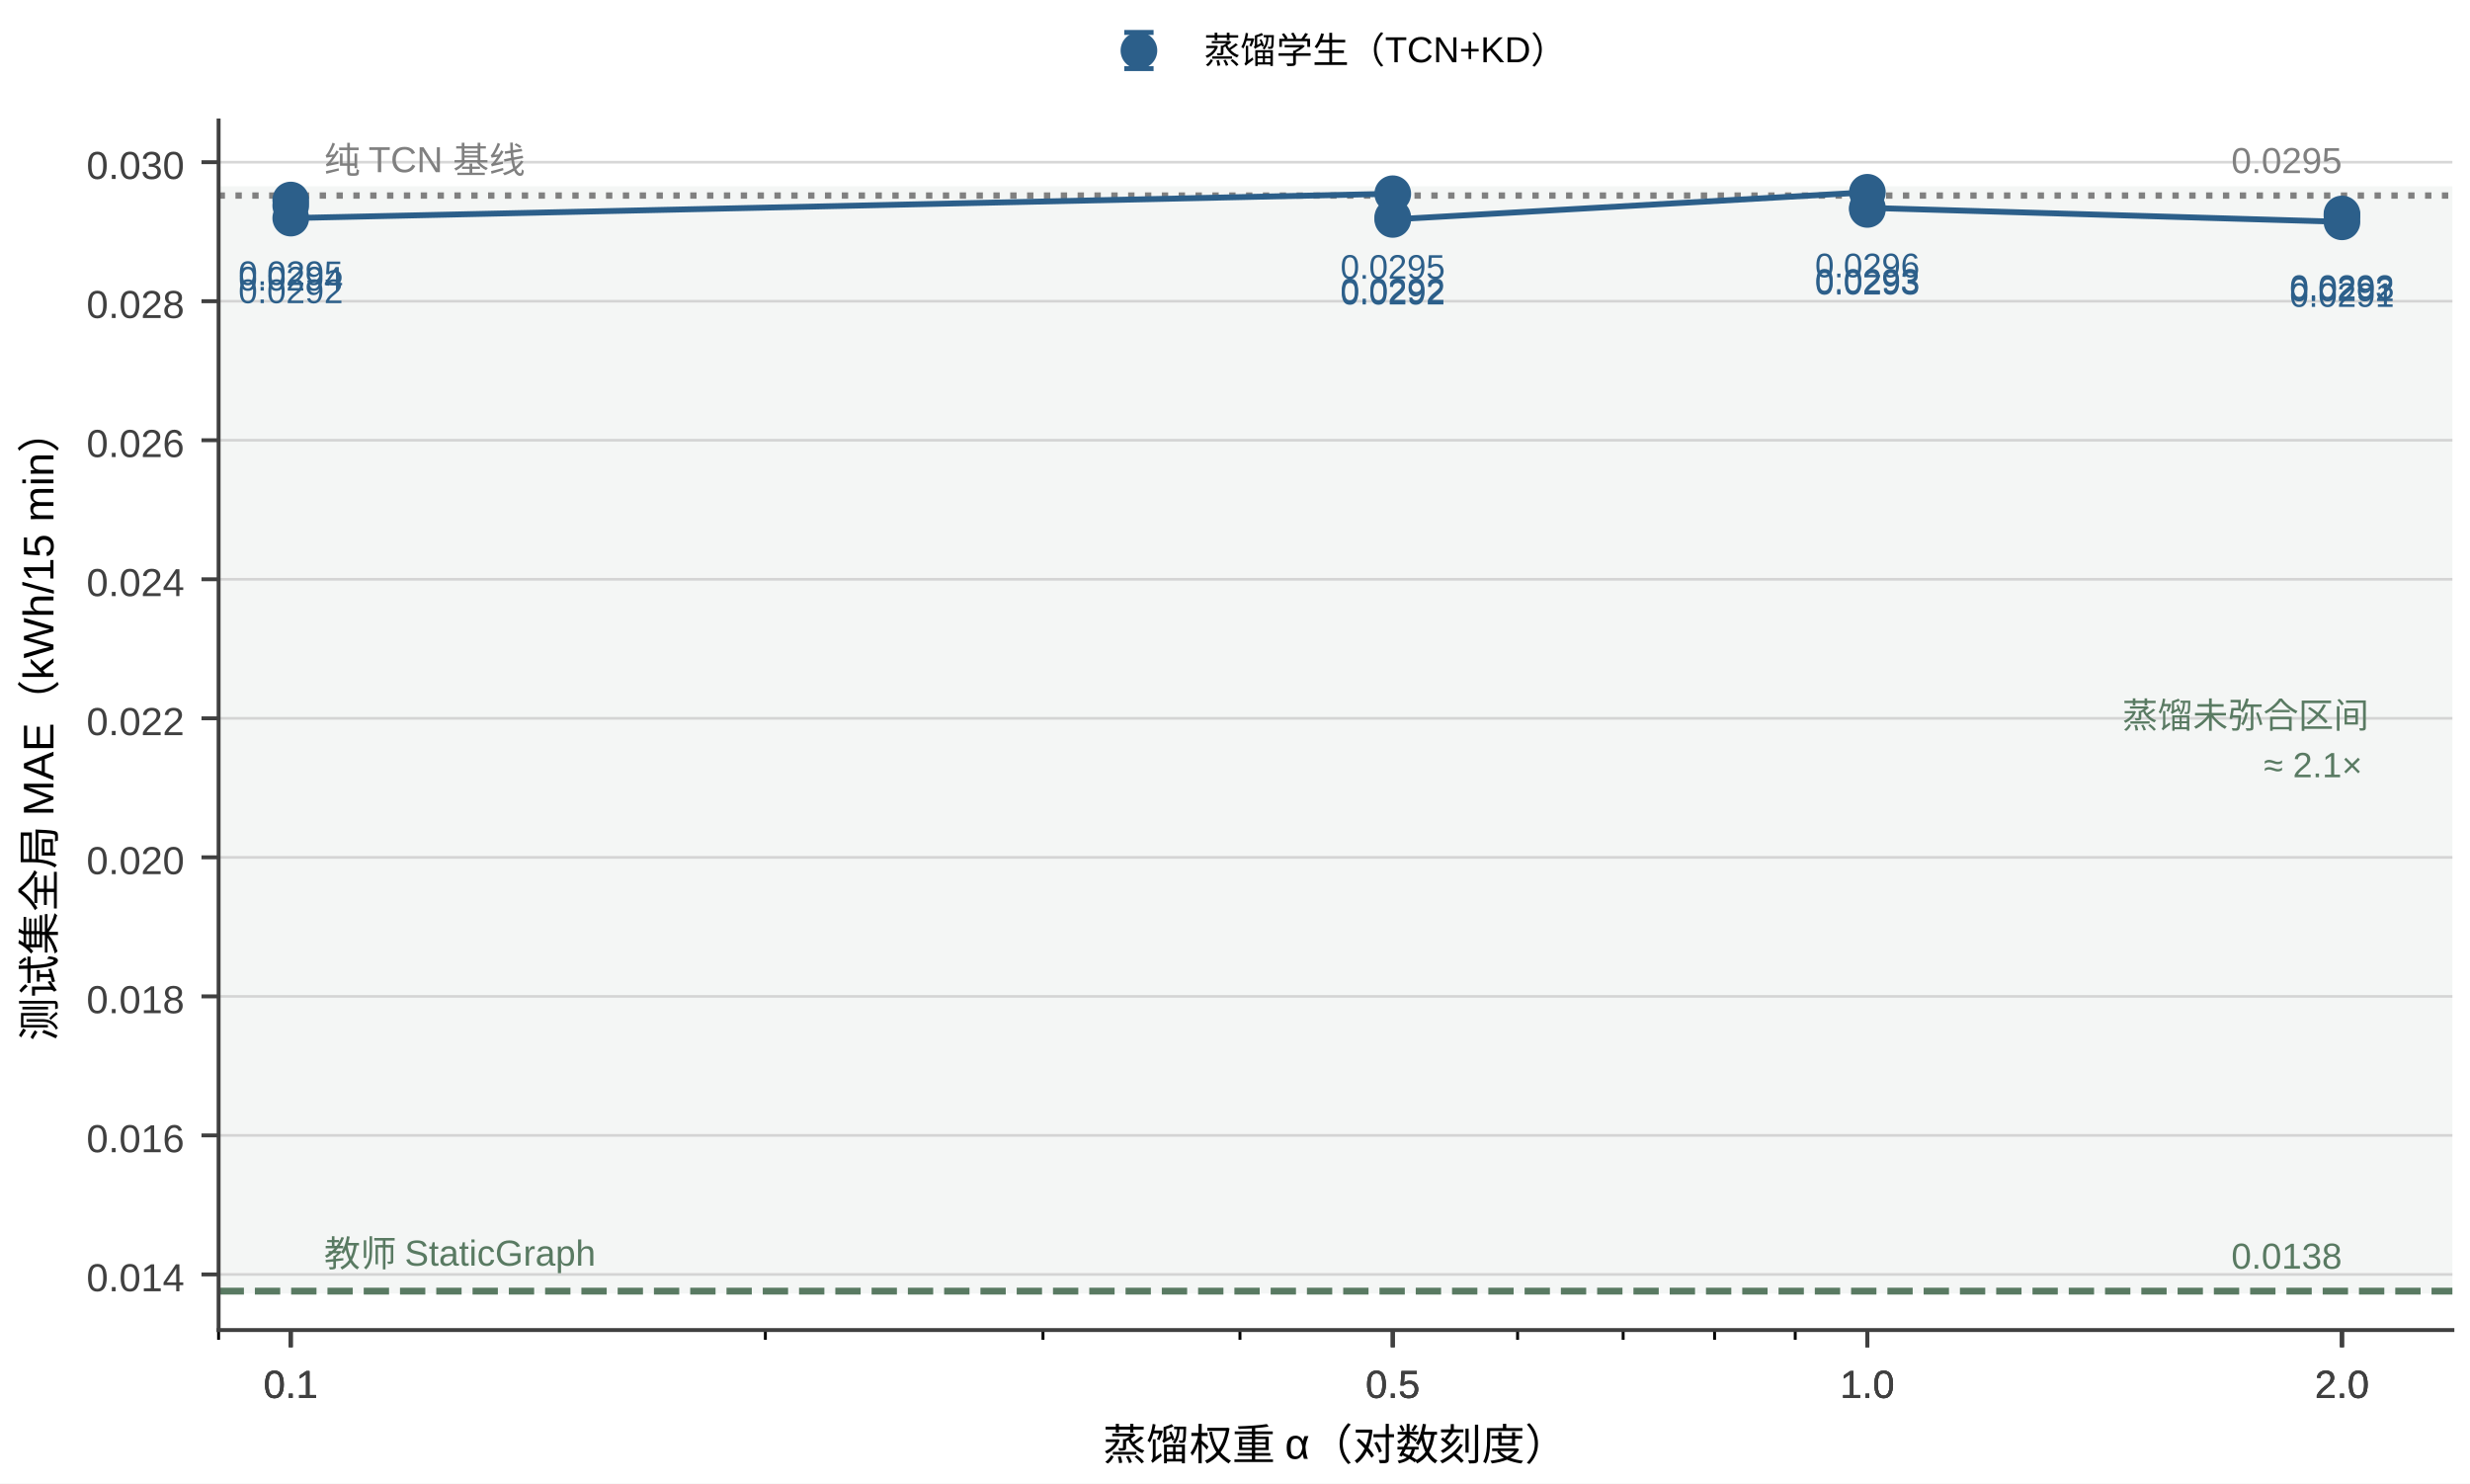
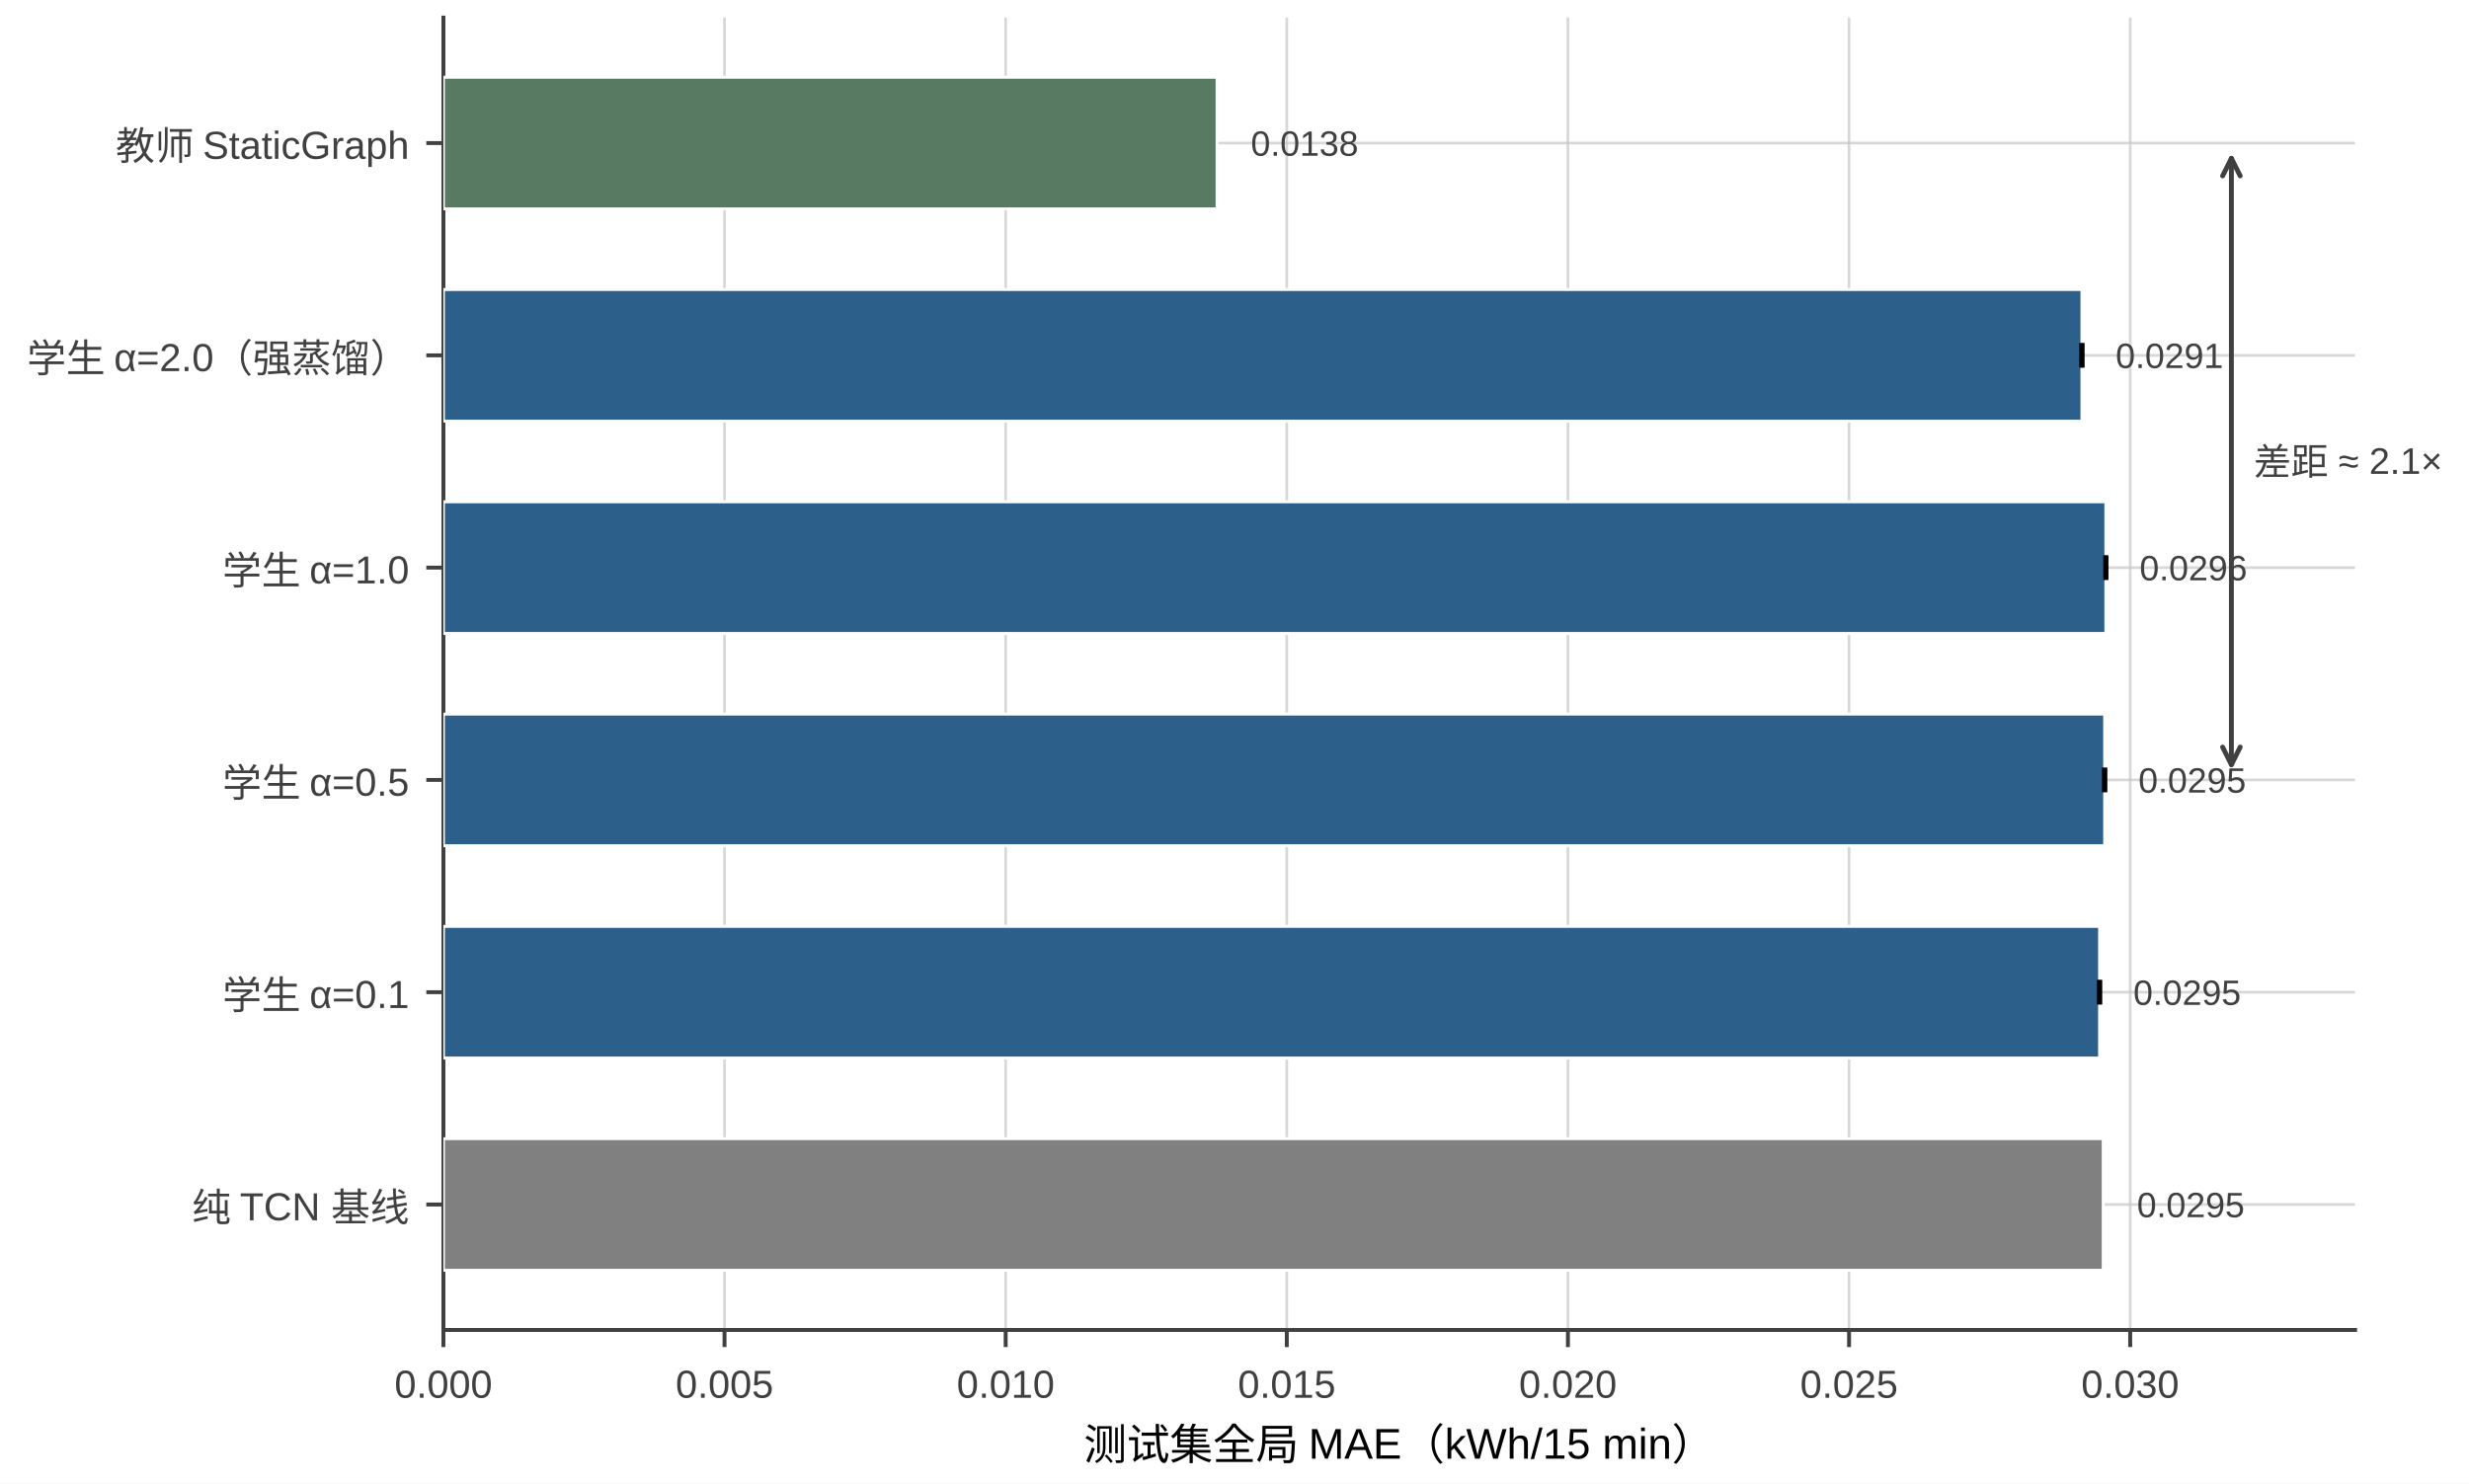
- <svg xmlns="http://www.w3.org/2000/svg" xmlns:xlink="http://www.w3.org/1999/xlink" width="505.2pt" height="303.438pt" viewBox="0 0 505.2 303.438" version="1.1">
+ <svg xmlns="http://www.w3.org/2000/svg" xmlns:xlink="http://www.w3.org/1999/xlink" width="505.198pt" height="303.6pt" viewBox="0 0 505.198 303.6" version="1.1">
  <defs>
    <style type="text/css">*{stroke-linejoin: round; stroke-linecap: butt}</style>
  </defs>
  <g id="figure_1">
    <g id="patch_1">
-       <path d="M 0 303.438  L 505.2 303.438  L 505.2 0  L 0 0  z " style="fill: #ffffff" />
+       <path d="M 0 303.6  L 505.198 303.6  L 505.198 0  L 0 0  z " style="fill: #ffffff" />
    </g>
    <g id="axes_1">
      <g id="patch_2">
-         <path d="M 44.712 272.038  L 501.6 272.038  L 501.6 24.64  L 44.712 24.64  z " style="fill: #ffffff" />
-       </g>
-       <g id="patch_3">
-         <path d="M 44.712 264.076  L 501.6 264.076  L 501.6 38.611  L 44.712 38.611  z " clip-path="url(#p82a1c8a070)" style="fill: #597a62; opacity: 0.07; stroke: #597a62; stroke-linejoin: miter" />
-       </g>
-       <g id="line2d_1">
-         <path d="M 44.712 264.076  L 501.6 264.076  " clip-path="url(#p82a1c8a070)" style="fill: none; stroke-dasharray: 5.18,2.24; stroke-dashoffset: 0; stroke: #597a62; stroke-width: 1.4" />
-       </g>
-       <g id="line2d_2">
-         <path d="M 44.712 39.996  L 501.6 39.996  " clip-path="url(#p82a1c8a070)" style="fill: none; stroke-dasharray: 1.3,2.145; stroke-dashoffset: 0; stroke: #808080; stroke-width: 1.3" />
+         <path d="M 90.729 272.2  L 481.89 272.2  L 481.89 3.6  L 90.729 3.6  z " style="fill: #ffffff" />
      </g>
      <g id="matplotlib.axis_1">
        <g id="xtick_1">
+           <g id="line2d_1">
+             <path d="M 90.729 272.2  L 90.729 3.6  " clip-path="url(#pa900a6da78)" style="fill: none; stroke: #c8c8c8; stroke-opacity: 0.72; stroke-width: 0.55; stroke-linecap: square" />
+           </g>
+           <g id="line2d_2">
+             <defs>
+               <path id="m0124fb1286" d="M 0 0  L 0 3.5  " style="stroke: #404040; stroke-width: 0.8" />
+             </defs>
+             <g>
+               <use xlink:href="#m0124fb1286" x="90.729" y="272.2" style="fill: #404040; stroke: #404040; stroke-width: 0.8" />
+             </g>
+           </g>
+           <g id="text_1">
+             <text style="font-size: 8px; font-family: 'PingFang SC', 'Arial', 'Helvetica', 'DejaVu Sans', sans-serif; text-anchor: middle; fill: #404040" x="90.729" y="286.08" transform="rotate(-0 90.72875 286.0795)">0.000</text>
+           </g>
+         </g>
+         <g id="xtick_2">
          <g id="line2d_3">
-             <defs>
-               <path id="mbe3c9c5fe2" d="M 0 0  L 0 3.5  " style="stroke: #404040; stroke-width: 0.8" />
-             </defs>
-             <g>
-               <use xlink:href="#mbe3c9c5fe2" x="59.468" y="272.038" style="fill: #404040; stroke: #404040; stroke-width: 0.8" />
-             </g>
-           </g>
-           <g id="text_1">
-             <text style="font-size: 8px; font-family: 'PingFang SC', 'Arial', 'Helvetica', 'DejaVu Sans', sans-serif; text-anchor: middle; fill: #404040" x="59.468" y="285.918" transform="rotate(-0 59.46803 285.9179)">0.1</text>
-           </g>
-         </g>
-         <g id="xtick_2">
+             <path d="M 148.252 272.2  L 148.252 3.6  " clip-path="url(#pa900a6da78)" style="fill: none; stroke: #c8c8c8; stroke-opacity: 0.72; stroke-width: 0.55; stroke-linecap: square" />
+           </g>
          <g id="line2d_4">
            <g>
-               <use xlink:href="#mbe3c9c5fe2" x="59.468" y="272.038" style="fill: #404040; stroke: #404040; stroke-width: 0.8" />
+               <use xlink:href="#m0124fb1286" x="148.252" y="272.2" style="fill: #404040; stroke: #404040; stroke-width: 0.8" />
            </g>
          </g>
          <g id="text_2">
-             <text style="font-size: 8px; font-family: 'PingFang SC', 'Arial', 'Helvetica', 'DejaVu Sans', sans-serif; text-anchor: middle; fill: #404040" x="59.468" y="285.918" transform="rotate(-0 59.46803 285.9179)">0.1</text>
+             <text style="font-size: 8px; font-family: 'PingFang SC', 'Arial', 'Helvetica', 'DejaVu Sans', sans-serif; text-anchor: middle; fill: #404040" x="148.252" y="286.08" transform="rotate(-0 148.2525 286.0795)">0.005</text>
          </g>
        </g>
        <g id="xtick_3">
          <g id="line2d_5">
-             <g>
-               <use xlink:href="#mbe3c9c5fe2" x="59.468" y="272.038" style="fill: #404040; stroke: #404040; stroke-width: 0.8" />
+             <path d="M 205.776 272.2  L 205.776 3.6  " clip-path="url(#pa900a6da78)" style="fill: none; stroke: #c8c8c8; stroke-opacity: 0.72; stroke-width: 0.55; stroke-linecap: square" />
+           </g>
+           <g id="line2d_6">
+             <g>
+               <use xlink:href="#m0124fb1286" x="205.776" y="272.2" style="fill: #404040; stroke: #404040; stroke-width: 0.8" />
            </g>
          </g>
          <g id="text_3">
-             <text style="font-size: 8px; font-family: 'PingFang SC', 'Arial', 'Helvetica', 'DejaVu Sans', sans-serif; text-anchor: middle; fill: #404040" x="59.468" y="285.918" transform="rotate(-0 59.46803 285.9179)">0.1</text>
+             <text style="font-size: 8px; font-family: 'PingFang SC', 'Arial', 'Helvetica', 'DejaVu Sans', sans-serif; text-anchor: middle; fill: #404040" x="205.776" y="286.08" transform="rotate(-0 205.7762 286.0795)">0.010</text>
          </g>
        </g>
        <g id="xtick_4">
-           <g id="line2d_6">
-             <g>
-               <use xlink:href="#mbe3c9c5fe2" x="284.867" y="272.038" style="fill: #404040; stroke: #404040; stroke-width: 0.8" />
+           <g id="line2d_7">
+             <path d="M 263.3 272.2  L 263.3 3.6  " clip-path="url(#pa900a6da78)" style="fill: none; stroke: #c8c8c8; stroke-opacity: 0.72; stroke-width: 0.55; stroke-linecap: square" />
+           </g>
+           <g id="line2d_8">
+             <g>
+               <use xlink:href="#m0124fb1286" x="263.3" y="272.2" style="fill: #404040; stroke: #404040; stroke-width: 0.8" />
            </g>
          </g>
          <g id="text_4">
-             <text style="font-size: 8px; font-family: 'PingFang SC', 'Arial', 'Helvetica', 'DejaVu Sans', sans-serif; text-anchor: middle; fill: #404040" x="284.867" y="285.918" transform="rotate(-0 284.8665 285.9179)">0.5</text>
+             <text style="font-size: 8px; font-family: 'PingFang SC', 'Arial', 'Helvetica', 'DejaVu Sans', sans-serif; text-anchor: middle; fill: #404040" x="263.3" y="286.08" transform="rotate(-0 263.2999 286.0795)">0.015</text>
          </g>
        </g>
        <g id="xtick_5">
-           <g id="line2d_7">
-             <g>
-               <use xlink:href="#mbe3c9c5fe2" x="284.867" y="272.038" style="fill: #404040; stroke: #404040; stroke-width: 0.8" />
+           <g id="line2d_9">
+             <path d="M 320.824 272.2  L 320.824 3.6  " clip-path="url(#pa900a6da78)" style="fill: none; stroke: #c8c8c8; stroke-opacity: 0.72; stroke-width: 0.55; stroke-linecap: square" />
+           </g>
+           <g id="line2d_10">
+             <g>
+               <use xlink:href="#m0124fb1286" x="320.824" y="272.2" style="fill: #404040; stroke: #404040; stroke-width: 0.8" />
            </g>
          </g>
          <g id="text_5">
-             <text style="font-size: 8px; font-family: 'PingFang SC', 'Arial', 'Helvetica', 'DejaVu Sans', sans-serif; text-anchor: middle; fill: #404040" x="284.867" y="285.918" transform="rotate(-0 284.8665 285.9179)">0.5</text>
+             <text style="font-size: 8px; font-family: 'PingFang SC', 'Arial', 'Helvetica', 'DejaVu Sans', sans-serif; text-anchor: middle; fill: #404040" x="320.824" y="286.08" transform="rotate(-0 320.8236 286.0795)">0.020</text>
          </g>
        </g>
        <g id="xtick_6">
-           <g id="line2d_8">
-             <g>
-               <use xlink:href="#mbe3c9c5fe2" x="284.867" y="272.038" style="fill: #404040; stroke: #404040; stroke-width: 0.8" />
+           <g id="line2d_11">
+             <path d="M 378.347 272.2  L 378.347 3.6  " clip-path="url(#pa900a6da78)" style="fill: none; stroke: #c8c8c8; stroke-opacity: 0.72; stroke-width: 0.55; stroke-linecap: square" />
+           </g>
+           <g id="line2d_12">
+             <g>
+               <use xlink:href="#m0124fb1286" x="378.347" y="272.2" style="fill: #404040; stroke: #404040; stroke-width: 0.8" />
            </g>
          </g>
          <g id="text_6">
-             <text style="font-size: 8px; font-family: 'PingFang SC', 'Arial', 'Helvetica', 'DejaVu Sans', sans-serif; text-anchor: middle; fill: #404040" x="284.867" y="285.918" transform="rotate(-0 284.8665 285.9179)">0.5</text>
+             <text style="font-size: 8px; font-family: 'PingFang SC', 'Arial', 'Helvetica', 'DejaVu Sans', sans-serif; text-anchor: middle; fill: #404040" x="378.347" y="286.08" transform="rotate(-0 378.3473 286.0795)">0.025</text>
          </g>
        </g>
        <g id="xtick_7">
-           <g id="line2d_9">
-             <g>
-               <use xlink:href="#mbe3c9c5fe2" x="381.94" y="272.038" style="fill: #404040; stroke: #404040; stroke-width: 0.8" />
+           <g id="line2d_13">
+             <path d="M 435.871 272.2  L 435.871 3.6  " clip-path="url(#pa900a6da78)" style="fill: none; stroke: #c8c8c8; stroke-opacity: 0.72; stroke-width: 0.55; stroke-linecap: square" />
+           </g>
+           <g id="line2d_14">
+             <g>
+               <use xlink:href="#m0124fb1286" x="435.871" y="272.2" style="fill: #404040; stroke: #404040; stroke-width: 0.8" />
            </g>
          </g>
          <g id="text_7">
-             <text style="font-size: 8px; font-family: 'PingFang SC', 'Arial', 'Helvetica', 'DejaVu Sans', sans-serif; text-anchor: middle; fill: #404040" x="381.94" y="285.918" transform="rotate(-0 381.9404 285.9179)">1.0</text>
-           </g>
-         </g>
-         <g id="xtick_8">
-           <g id="line2d_10">
-             <g>
-               <use xlink:href="#mbe3c9c5fe2" x="381.94" y="272.038" style="fill: #404040; stroke: #404040; stroke-width: 0.8" />
-             </g>
-           </g>
-           <g id="text_8">
-             <text style="font-size: 8px; font-family: 'PingFang SC', 'Arial', 'Helvetica', 'DejaVu Sans', sans-serif; text-anchor: middle; fill: #404040" x="381.94" y="285.918" transform="rotate(-0 381.9404 285.9179)">1.0</text>
-           </g>
-         </g>
-         <g id="xtick_9">
-           <g id="line2d_11">
-             <g>
-               <use xlink:href="#mbe3c9c5fe2" x="381.94" y="272.038" style="fill: #404040; stroke: #404040; stroke-width: 0.8" />
-             </g>
-           </g>
-           <g id="text_9">
-             <text style="font-size: 8px; font-family: 'PingFang SC', 'Arial', 'Helvetica', 'DejaVu Sans', sans-serif; text-anchor: middle; fill: #404040" x="381.94" y="285.918" transform="rotate(-0 381.9404 285.9179)">1.0</text>
-           </g>
-         </g>
-         <g id="xtick_10">
-           <g id="line2d_12">
-             <g>
-               <use xlink:href="#mbe3c9c5fe2" x="479.014" y="272.038" style="fill: #404040; stroke: #404040; stroke-width: 0.8" />
-             </g>
-           </g>
-           <g id="text_10">
-             <text style="font-size: 8px; font-family: 'PingFang SC', 'Arial', 'Helvetica', 'DejaVu Sans', sans-serif; text-anchor: middle; fill: #404040" x="479.014" y="285.918" transform="rotate(-0 479.0142 285.9179)">2.0</text>
-           </g>
-         </g>
-         <g id="xtick_11">
-           <g id="line2d_13">
-             <g>
-               <use xlink:href="#mbe3c9c5fe2" x="479.014" y="272.038" style="fill: #404040; stroke: #404040; stroke-width: 0.8" />
-             </g>
-           </g>
-           <g id="text_11">
-             <text style="font-size: 8px; font-family: 'PingFang SC', 'Arial', 'Helvetica', 'DejaVu Sans', sans-serif; text-anchor: middle; fill: #404040" x="479.014" y="285.918" transform="rotate(-0 479.0142 285.9179)">2.0</text>
-           </g>
-         </g>
-         <g id="xtick_12">
-           <g id="line2d_14">
-             <g>
-               <use xlink:href="#mbe3c9c5fe2" x="479.014" y="272.038" style="fill: #404040; stroke: #404040; stroke-width: 0.8" />
-             </g>
-           </g>
-           <g id="text_12">
-             <text style="font-size: 8px; font-family: 'PingFang SC', 'Arial', 'Helvetica', 'DejaVu Sans', sans-serif; text-anchor: middle; fill: #404040" x="479.014" y="285.918" transform="rotate(-0 479.0142 285.9179)">2.0</text>
-           </g>
-         </g>
-         <g id="xtick_13">
-           <g id="line2d_15">
-             <defs>
-               <path id="m0c3e8d61bd" d="M 0 0  L 0 2  " style="stroke: #000000; stroke-width: 0.6" />
-             </defs>
-             <g>
-               <use xlink:href="#m0c3e8d61bd" x="44.712" y="272.038" style="stroke: #000000; stroke-width: 0.6" />
-             </g>
-           </g>
-         </g>
-         <g id="xtick_14">
-           <g id="line2d_16">
-             <g>
-               <use xlink:href="#m0c3e8d61bd" x="156.542" y="272.038" style="stroke: #000000; stroke-width: 0.6" />
-             </g>
-           </g>
-         </g>
-         <g id="xtick_15">
-           <g id="line2d_17">
-             <g>
-               <use xlink:href="#m0c3e8d61bd" x="213.326" y="272.038" style="stroke: #000000; stroke-width: 0.6" />
-             </g>
-           </g>
-         </g>
-         <g id="xtick_16">
-           <g id="line2d_18">
-             <g>
-               <use xlink:href="#m0c3e8d61bd" x="253.616" y="272.038" style="stroke: #000000; stroke-width: 0.6" />
-             </g>
-           </g>
-         </g>
-         <g id="xtick_17">
-           <g id="line2d_19">
-             <g>
-               <use xlink:href="#m0c3e8d61bd" x="310.4" y="272.038" style="stroke: #000000; stroke-width: 0.6" />
-             </g>
-           </g>
-         </g>
-         <g id="xtick_18">
-           <g id="line2d_20">
-             <g>
-               <use xlink:href="#m0c3e8d61bd" x="331.989" y="272.038" style="stroke: #000000; stroke-width: 0.6" />
-             </g>
-           </g>
-         </g>
-         <g id="xtick_19">
-           <g id="line2d_21">
-             <g>
-               <use xlink:href="#m0c3e8d61bd" x="350.69" y="272.038" style="stroke: #000000; stroke-width: 0.6" />
-             </g>
-           </g>
-         </g>
-         <g id="xtick_20">
-           <g id="line2d_22">
-             <g>
-               <use xlink:href="#m0c3e8d61bd" x="367.185" y="272.038" style="stroke: #000000; stroke-width: 0.6" />
-             </g>
-           </g>
-         </g>
-         <g id="text_13">
-           <text style="font-size: 8.8px; font-family: 'PingFang SC', 'Arial', 'Helvetica', 'DejaVu Sans', sans-serif; text-anchor: middle" x="273.156" y="298.606" transform="rotate(-0 273.156 298.6059)">蒸馏权重 α（对数刻度）</text>
+             <text style="font-size: 8px; font-family: 'PingFang SC', 'Arial', 'Helvetica', 'DejaVu Sans', sans-serif; text-anchor: middle; fill: #404040" x="435.871" y="286.08" transform="rotate(-0 435.871 286.0795)">0.030</text>
+           </g>
+         </g>
+         <g id="text_8">
+           <text style="font-size: 8.8px; font-family: 'PingFang SC', 'Arial', 'Helvetica', 'DejaVu Sans', sans-serif; text-anchor: middle" x="286.309" y="298.768" transform="rotate(-0 286.3094 298.7675)">测试集全局 MAE（kWh/15 min）</text>
        </g>
      </g>
      <g id="matplotlib.axis_2">
        <g id="ytick_1">
+           <g id="line2d_15">
+             <path d="M 90.729 29.278  L 481.89 29.278  " clip-path="url(#pa900a6da78)" style="fill: none; stroke: #c8c8c8; stroke-opacity: 0.72; stroke-width: 0.55; stroke-linecap: square" />
+           </g>
+           <g id="line2d_16">
+             <defs>
+               <path id="m3dc50b9a9c" d="M 0 0  L -3.5 0  " style="stroke: #404040; stroke-width: 0.8" />
+             </defs>
+             <g>
+               <use xlink:href="#m3dc50b9a9c" x="90.729" y="29.278" style="fill: #404040; stroke: #404040; stroke-width: 0.8" />
+             </g>
+           </g>
+           <g id="text_9">
+             <text style="font-size: 8px; font-family: 'PingFang SC', 'Arial', 'Helvetica', 'DejaVu Sans', sans-serif; text-anchor: end; fill: #404040" x="83.729" y="32.718" transform="rotate(-0 83.72875 32.71815)">教师 StaticGraph</text>
+           </g>
+         </g>
+         <g id="ytick_2">
+           <g id="line2d_17">
+             <path d="M 90.729 72.727  L 481.89 72.727  " clip-path="url(#pa900a6da78)" style="fill: none; stroke: #c8c8c8; stroke-opacity: 0.72; stroke-width: 0.55; stroke-linecap: square" />
+           </g>
+           <g id="line2d_18">
+             <g>
+               <use xlink:href="#m3dc50b9a9c" x="90.729" y="72.727" style="fill: #404040; stroke: #404040; stroke-width: 0.8" />
+             </g>
+           </g>
+           <g id="text_10">
+             <text style="font-size: 8px; font-family: 'PingFang SC', 'Arial', 'Helvetica', 'DejaVu Sans', sans-serif; text-anchor: end; fill: #404040" x="83.729" y="76.167" transform="rotate(-0 83.72875 76.16679)">学生 α=2.0（强蒸馏）</text>
+           </g>
+         </g>
+         <g id="ytick_3">
+           <g id="line2d_19">
+             <path d="M 90.729 116.175  L 481.89 116.175  " clip-path="url(#pa900a6da78)" style="fill: none; stroke: #c8c8c8; stroke-opacity: 0.72; stroke-width: 0.55; stroke-linecap: square" />
+           </g>
+           <g id="line2d_20">
+             <g>
+               <use xlink:href="#m3dc50b9a9c" x="90.729" y="116.175" style="fill: #404040; stroke: #404040; stroke-width: 0.8" />
+             </g>
+           </g>
+           <g id="text_11">
+             <text style="font-size: 8px; font-family: 'PingFang SC', 'Arial', 'Helvetica', 'DejaVu Sans', sans-serif; text-anchor: end; fill: #404040" x="83.729" y="119.615" transform="rotate(-0 83.72875 119.6154)">学生 α=1.0</text>
+           </g>
+         </g>
+         <g id="ytick_4">
+           <g id="line2d_21">
+             <path d="M 90.729 159.624  L 481.89 159.624  " clip-path="url(#pa900a6da78)" style="fill: none; stroke: #c8c8c8; stroke-opacity: 0.72; stroke-width: 0.55; stroke-linecap: square" />
+           </g>
+           <g id="line2d_22">
+             <g>
+               <use xlink:href="#m3dc50b9a9c" x="90.729" y="159.624" style="fill: #404040; stroke: #404040; stroke-width: 0.8" />
+             </g>
+           </g>
+           <g id="text_12">
+             <text style="font-size: 8px; font-family: 'PingFang SC', 'Arial', 'Helvetica', 'DejaVu Sans', sans-serif; text-anchor: end; fill: #404040" x="83.729" y="163.064" transform="rotate(-0 83.72875 163.0641)">学生 α=0.5</text>
+           </g>
+         </g>
+         <g id="ytick_5">
          <g id="line2d_23">
-             <path d="M 44.712 260.663  L 501.6 260.663  " clip-path="url(#p82a1c8a070)" style="fill: none; stroke: #c8c8c8; stroke-opacity: 0.72; stroke-width: 0.55; stroke-linecap: square" />
+             <path d="M 90.729 203.073  L 481.89 203.073  " clip-path="url(#pa900a6da78)" style="fill: none; stroke: #c8c8c8; stroke-opacity: 0.72; stroke-width: 0.55; stroke-linecap: square" />
          </g>
          <g id="line2d_24">
-             <defs>
-               <path id="m44a1fd67ee" d="M 0 0  L -3.5 0  " style="stroke: #404040; stroke-width: 0.8" />
-             </defs>
-             <g>
-               <use xlink:href="#m44a1fd67ee" x="44.712" y="260.663" style="fill: #404040; stroke: #404040; stroke-width: 0.8" />
+             <g>
+               <use xlink:href="#m3dc50b9a9c" x="90.729" y="203.073" style="fill: #404040; stroke: #404040; stroke-width: 0.8" />
+             </g>
+           </g>
+           <g id="text_13">
+             <text style="font-size: 8px; font-family: 'PingFang SC', 'Arial', 'Helvetica', 'DejaVu Sans', sans-serif; text-anchor: end; fill: #404040" x="83.729" y="206.513" transform="rotate(-0 83.72875 206.5127)">学生 α=0.1</text>
+           </g>
+         </g>
+         <g id="ytick_6">
+           <g id="line2d_25">
+             <path d="M 90.729 246.521  L 481.89 246.521  " clip-path="url(#pa900a6da78)" style="fill: none; stroke: #c8c8c8; stroke-opacity: 0.72; stroke-width: 0.55; stroke-linecap: square" />
+           </g>
+           <g id="line2d_26">
+             <g>
+               <use xlink:href="#m3dc50b9a9c" x="90.729" y="246.521" style="fill: #404040; stroke: #404040; stroke-width: 0.8" />
            </g>
          </g>
          <g id="text_14">
-             <text style="font-size: 8px; font-family: 'PingFang SC', 'Arial', 'Helvetica', 'DejaVu Sans', sans-serif; text-anchor: end; fill: #404040" x="37.712" y="264.103" transform="rotate(-0 37.7125 264.1032)">0.014</text>
-           </g>
-         </g>
-         <g id="ytick_2">
-           <g id="line2d_25">
-             <path d="M 44.712 232.227  L 501.6 232.227  " clip-path="url(#p82a1c8a070)" style="fill: none; stroke: #c8c8c8; stroke-opacity: 0.72; stroke-width: 0.55; stroke-linecap: square" />
-           </g>
-           <g id="line2d_26">
-             <g>
-               <use xlink:href="#m44a1fd67ee" x="44.712" y="232.227" style="fill: #404040; stroke: #404040; stroke-width: 0.8" />
-             </g>
-           </g>
-           <g id="text_15">
-             <text style="font-size: 8px; font-family: 'PingFang SC', 'Arial', 'Helvetica', 'DejaVu Sans', sans-serif; text-anchor: end; fill: #404040" x="37.712" y="235.667" transform="rotate(-0 37.7125 235.6667)">0.016</text>
-           </g>
-         </g>
-         <g id="ytick_3">
-           <g id="line2d_27">
-             <path d="M 44.712 203.79  L 501.6 203.79  " clip-path="url(#p82a1c8a070)" style="fill: none; stroke: #c8c8c8; stroke-opacity: 0.72; stroke-width: 0.55; stroke-linecap: square" />
-           </g>
-           <g id="line2d_28">
-             <g>
-               <use xlink:href="#m44a1fd67ee" x="44.712" y="203.79" style="fill: #404040; stroke: #404040; stroke-width: 0.8" />
-             </g>
-           </g>
-           <g id="text_16">
-             <text style="font-size: 8px; font-family: 'PingFang SC', 'Arial', 'Helvetica', 'DejaVu Sans', sans-serif; text-anchor: end; fill: #404040" x="37.712" y="207.23" transform="rotate(-0 37.7125 207.2301)">0.018</text>
-           </g>
-         </g>
-         <g id="ytick_4">
-           <g id="line2d_29">
-             <path d="M 44.712 175.354  L 501.6 175.354  " clip-path="url(#p82a1c8a070)" style="fill: none; stroke: #c8c8c8; stroke-opacity: 0.72; stroke-width: 0.55; stroke-linecap: square" />
-           </g>
-           <g id="line2d_30">
-             <g>
-               <use xlink:href="#m44a1fd67ee" x="44.712" y="175.354" style="fill: #404040; stroke: #404040; stroke-width: 0.8" />
-             </g>
-           </g>
-           <g id="text_17">
-             <text style="font-size: 8px; font-family: 'PingFang SC', 'Arial', 'Helvetica', 'DejaVu Sans', sans-serif; text-anchor: end; fill: #404040" x="37.712" y="178.794" transform="rotate(-0 37.7125 178.7936)">0.020</text>
-           </g>
-         </g>
-         <g id="ytick_5">
-           <g id="line2d_31">
-             <path d="M 44.712 146.917  L 501.6 146.917  " clip-path="url(#p82a1c8a070)" style="fill: none; stroke: #c8c8c8; stroke-opacity: 0.72; stroke-width: 0.55; stroke-linecap: square" />
-           </g>
-           <g id="line2d_32">
-             <g>
-               <use xlink:href="#m44a1fd67ee" x="44.712" y="146.917" style="fill: #404040; stroke: #404040; stroke-width: 0.8" />
-             </g>
-           </g>
-           <g id="text_18">
-             <text style="font-size: 8px; font-family: 'PingFang SC', 'Arial', 'Helvetica', 'DejaVu Sans', sans-serif; text-anchor: end; fill: #404040" x="37.712" y="150.357" transform="rotate(-0 37.7125 150.357)">0.022</text>
-           </g>
-         </g>
-         <g id="ytick_6">
-           <g id="line2d_33">
-             <path d="M 44.712 118.48  L 501.6 118.48  " clip-path="url(#p82a1c8a070)" style="fill: none; stroke: #c8c8c8; stroke-opacity: 0.72; stroke-width: 0.55; stroke-linecap: square" />
-           </g>
-           <g id="line2d_34">
-             <g>
-               <use xlink:href="#m44a1fd67ee" x="44.712" y="118.48" style="fill: #404040; stroke: #404040; stroke-width: 0.8" />
-             </g>
-           </g>
-           <g id="text_19">
-             <text style="font-size: 8px; font-family: 'PingFang SC', 'Arial', 'Helvetica', 'DejaVu Sans', sans-serif; text-anchor: end; fill: #404040" x="37.712" y="121.92" transform="rotate(-0 37.7125 121.9204)">0.024</text>
-           </g>
-         </g>
-         <g id="ytick_7">
-           <g id="line2d_35">
-             <path d="M 44.712 90.044  L 501.6 90.044  " clip-path="url(#p82a1c8a070)" style="fill: none; stroke: #c8c8c8; stroke-opacity: 0.72; stroke-width: 0.55; stroke-linecap: square" />
-           </g>
-           <g id="line2d_36">
-             <g>
-               <use xlink:href="#m44a1fd67ee" x="44.712" y="90.044" style="fill: #404040; stroke: #404040; stroke-width: 0.8" />
-             </g>
-           </g>
-           <g id="text_20">
-             <text style="font-size: 8px; font-family: 'PingFang SC', 'Arial', 'Helvetica', 'DejaVu Sans', sans-serif; text-anchor: end; fill: #404040" x="37.712" y="93.484" transform="rotate(-0 37.7125 93.48389)">0.026</text>
-           </g>
-         </g>
-         <g id="ytick_8">
-           <g id="line2d_37">
-             <path d="M 44.712 61.607  L 501.6 61.607  " clip-path="url(#p82a1c8a070)" style="fill: none; stroke: #c8c8c8; stroke-opacity: 0.72; stroke-width: 0.55; stroke-linecap: square" />
-           </g>
-           <g id="line2d_38">
-             <g>
-               <use xlink:href="#m44a1fd67ee" x="44.712" y="61.607" style="fill: #404040; stroke: #404040; stroke-width: 0.8" />
-             </g>
-           </g>
-           <g id="text_21">
-             <text style="font-size: 8px; font-family: 'PingFang SC', 'Arial', 'Helvetica', 'DejaVu Sans', sans-serif; text-anchor: end; fill: #404040" x="37.712" y="65.047" transform="rotate(-0 37.7125 65.04733)">0.028</text>
-           </g>
-         </g>
-         <g id="ytick_9">
-           <g id="line2d_39">
-             <path d="M 44.712 33.171  L 501.6 33.171  " clip-path="url(#p82a1c8a070)" style="fill: none; stroke: #c8c8c8; stroke-opacity: 0.72; stroke-width: 0.55; stroke-linecap: square" />
-           </g>
-           <g id="line2d_40">
-             <g>
-               <use xlink:href="#m44a1fd67ee" x="44.712" y="33.171" style="fill: #404040; stroke: #404040; stroke-width: 0.8" />
-             </g>
-           </g>
-           <g id="text_22">
-             <text style="font-size: 8px; font-family: 'PingFang SC', 'Arial', 'Helvetica', 'DejaVu Sans', sans-serif; text-anchor: end; fill: #404040" x="37.712" y="36.611" transform="rotate(-0 37.7125 36.61077)">0.030</text>
-           </g>
-         </g>
-         <g id="text_23">
-           <text style="font-size: 8.8px; font-family: 'PingFang SC', 'Arial', 'Helvetica', 'DejaVu Sans', sans-serif; text-anchor: middle" x="11.168" y="148.339" transform="rotate(-90 11.168 148.3388)">测试集全局 MAE（kWh/15 min）</text>
-         </g>
+             <text style="font-size: 8px; font-family: 'PingFang SC', 'Arial', 'Helvetica', 'DejaVu Sans', sans-serif; text-anchor: end; fill: #404040" x="83.729" y="249.961" transform="rotate(-0 83.72875 249.9614)">纯 TCN 基线</text>
+           </g>
+         </g>
+       </g>
+       <g id="patch_3">
+         <path d="M 90.729 272.2  L 90.729 3.6  " style="fill: none; stroke: #404040; stroke-width: 0.8; stroke-linejoin: miter; stroke-linecap: square" />
      </g>
      <g id="patch_4">
-         <path d="M 44.712 272.038  L 44.712 24.64  " style="fill: none; stroke: #404040; stroke-width: 0.8; stroke-linejoin: miter; stroke-linecap: square" />
+         <path d="M 90.729 272.2  L 481.89 272.2  " style="fill: none; stroke: #404040; stroke-width: 0.8; stroke-linejoin: miter; stroke-linecap: square" />
      </g>
      <g id="patch_5">
-         <path d="M 44.712 272.038  L 501.6 272.038  " style="fill: none; stroke: #404040; stroke-width: 0.8; stroke-linejoin: miter; stroke-linecap: square" />
-       </g>
-       <g id="text_24">
-         <text style="font-size: 7.2px; font-family: 'PingFang SC', 'Arial', 'Helvetica', 'DejaVu Sans', sans-serif; fill: #597a62" transform="translate(434.107 148.8954)">蒸馏未弥合区间</text>
-         <text style="font-size: 7.2px; font-family: 'PingFang SC', 'Arial', 'Helvetica', 'DejaVu Sans', sans-serif; fill: #597a62" transform="translate(463.015 158.9754)">≈ 2.1×</text>
-       </g>
-       <g id="line2d_41">
-         <path d="M 59.468 40.911  L 59.468 42.04  L 59.468 44.609  L 284.867 39.627  L 284.867 44.459  L 284.867 44.88  L 381.94 39.327  L 381.94 42.833  L 381.94 42.506  L 479.014 45.373  L 479.014 43.764  L 479.014 44.19  " clip-path="url(#p82a1c8a070)" style="fill: none; stroke: #2c5f8a; stroke-width: 1.2; stroke-linecap: square" />
-       </g>
-       <g id="text_25">
-         <text style="font-size: 7px; font-family: 'PingFang SC', 'Arial', 'Helvetica', 'DejaVu Sans', sans-serif; text-anchor: middle; fill: #2c5f8a" x="59.468" y="58.305" transform="rotate(-0 59.46803 58.30521)">0.0295</text>
-       </g>
-       <g id="text_26">
-         <text style="font-size: 7px; font-family: 'PingFang SC', 'Arial', 'Helvetica', 'DejaVu Sans', sans-serif; text-anchor: middle; fill: #2c5f8a" x="59.468" y="59.435" transform="rotate(-0 59.46803 59.43477)">0.0294</text>
-       </g>
-       <g id="text_27">
-         <text style="font-size: 7px; font-family: 'PingFang SC', 'Arial', 'Helvetica', 'DejaVu Sans', sans-serif; text-anchor: middle; fill: #2c5f8a" x="59.468" y="62.004" transform="rotate(-0 59.46803 62.00411)">0.0292</text>
-       </g>
-       <g id="text_28">
-         <text style="font-size: 7px; font-family: 'PingFang SC', 'Arial', 'Helvetica', 'DejaVu Sans', sans-serif; text-anchor: middle; fill: #2c5f8a" x="284.867" y="57.022" transform="rotate(-0 284.8665 57.02195)">0.0295</text>
-       </g>
-       <g id="text_29">
-         <text style="font-size: 7px; font-family: 'PingFang SC', 'Arial', 'Helvetica', 'DejaVu Sans', sans-serif; text-anchor: middle; fill: #2c5f8a" x="284.867" y="61.854" transform="rotate(-0 284.8665 61.85368)">0.0292</text>
-       </g>
-       <g id="text_30">
-         <text style="font-size: 7px; font-family: 'PingFang SC', 'Arial', 'Helvetica', 'DejaVu Sans', sans-serif; text-anchor: middle; fill: #2c5f8a" x="284.867" y="62.275" transform="rotate(-0 284.8665 62.27505)">0.0292</text>
-       </g>
-       <g id="text_31">
-         <text style="font-size: 7px; font-family: 'PingFang SC', 'Arial', 'Helvetica', 'DejaVu Sans', sans-serif; text-anchor: middle; fill: #2c5f8a" x="381.94" y="56.721" transform="rotate(-0 381.9404 56.72147)">0.0296</text>
-       </g>
-       <g id="text_32">
-         <text style="font-size: 7px; font-family: 'PingFang SC', 'Arial', 'Helvetica', 'DejaVu Sans', sans-serif; text-anchor: middle; fill: #2c5f8a" x="381.94" y="60.228" transform="rotate(-0 381.9404 60.22796)">0.0293</text>
-       </g>
-       <g id="text_33">
-         <text style="font-size: 7px; font-family: 'PingFang SC', 'Arial', 'Helvetica', 'DejaVu Sans', sans-serif; text-anchor: middle; fill: #2c5f8a" x="381.94" y="59.9" transform="rotate(-0 381.9404 59.90017)">0.0293</text>
-       </g>
-       <g id="text_34">
-         <text style="font-size: 7px; font-family: 'PingFang SC', 'Arial', 'Helvetica', 'DejaVu Sans', sans-serif; text-anchor: middle; fill: #2c5f8a" x="479.014" y="62.768" transform="rotate(-0 479.0142 62.76757)">0.0291</text>
-       </g>
-       <g id="text_35">
-         <text style="font-size: 7px; font-family: 'PingFang SC', 'Arial', 'Helvetica', 'DejaVu Sans', sans-serif; text-anchor: middle; fill: #2c5f8a" x="479.014" y="61.159" transform="rotate(-0 479.0142 61.15874)">0.0293</text>
-       </g>
-       <g id="text_36">
-         <text style="font-size: 7px; font-family: 'PingFang SC', 'Arial', 'Helvetica', 'DejaVu Sans', sans-serif; text-anchor: middle; fill: #2c5f8a" x="479.014" y="61.585" transform="rotate(-0 479.0142 61.58451)">0.0292</text>
-       </g>
-       <g id="text_37">
-         <text style="font-size: 7.4px; font-family: 'PingFang SC', 'Arial', 'Helvetica', 'DejaVu Sans', sans-serif; text-anchor: start; fill: #597a62" x="66.301" y="259.056" transform="rotate(-0 66.30099 259.0561)">教师 StaticGraph</text>
-       </g>
-       <g id="text_38">
-         <text style="font-size: 7.4px; font-family: 'PingFang SC', 'Arial', 'Helvetica', 'DejaVu Sans', sans-serif; text-anchor: end; fill: #597a62" x="479.014" y="259.485" transform="rotate(-0 479.0142 259.485)">0.0138</text>
-       </g>
-       <g id="text_39">
-         <text style="font-size: 7.4px; font-family: 'PingFang SC', 'Arial', 'Helvetica', 'DejaVu Sans', sans-serif; text-anchor: start; fill: #808080" x="66.301" y="35.405" transform="rotate(-0 66.30099 35.40498)">纯 TCN 基线</text>
-       </g>
-       <g id="text_40">
-         <text style="font-size: 7.4px; font-family: 'PingFang SC', 'Arial', 'Helvetica', 'DejaVu Sans', sans-serif; text-anchor: end; fill: #808080" x="479.014" y="35.405" transform="rotate(-0 479.0142 35.40498)">0.0295</text>
+         <path d="M 90.729 15.809  L 249.034 15.809  L 249.034 42.747  L 90.729 42.747  z " clip-path="url(#pa900a6da78)" style="fill: #597a62; stroke: #ffffff; stroke-width: 0.6; stroke-linejoin: miter" />
+       </g>
+       <g id="text_15">
+         <text style="font-size: 7.2px; font-family: 'PingFang SC', 'Arial', 'Helvetica', 'DejaVu Sans', sans-serif; text-anchor: start; fill: #404040" x="255.937" y="31.87" transform="rotate(-0 255.9369 31.87015)">0.0138</text>
+       </g>
+       <g id="patch_6">
+         <path d="M 90.729 59.258  L 425.998 59.258  L 425.998 86.196  L 90.729 86.196  z " clip-path="url(#pa900a6da78)" style="fill: #2c5f8a; stroke: #ffffff; stroke-width: 0.6; stroke-linejoin: miter" />
+       </g>
+       <g id="text_16">
+         <text style="font-size: 7.2px; font-family: 'PingFang SC', 'Arial', 'Helvetica', 'DejaVu Sans', sans-serif; text-anchor: start; fill: #404040" x="432.9" y="75.319" transform="rotate(-0 432.9005 75.31879)">0.0291</text>
+       </g>
+       <g id="patch_7">
+         <path d="M 90.729 102.706  L 430.89 102.706  L 430.89 129.645  L 90.729 129.645  z " clip-path="url(#pa900a6da78)" style="fill: #2c5f8a; stroke: #ffffff; stroke-width: 0.6; stroke-linejoin: miter" />
+       </g>
+       <g id="text_17">
+         <text style="font-size: 7.2px; font-family: 'PingFang SC', 'Arial', 'Helvetica', 'DejaVu Sans', sans-serif; text-anchor: start; fill: #404040" x="437.793" y="118.767" transform="rotate(-0 437.7927 118.7674)">0.0296</text>
+       </g>
+       <g id="patch_8">
+         <path d="M 90.729 146.155  L 430.647 146.155  L 430.647 173.093  L 90.729 173.093  z " clip-path="url(#pa900a6da78)" style="fill: #2c5f8a; stroke: #ffffff; stroke-width: 0.6; stroke-linejoin: miter" />
+       </g>
+       <g id="text_18">
+         <text style="font-size: 7.2px; font-family: 'PingFang SC', 'Arial', 'Helvetica', 'DejaVu Sans', sans-serif; text-anchor: start; fill: #404040" x="437.55" y="162.216" transform="rotate(-0 437.5495 162.2161)">0.0295</text>
+       </g>
+       <g id="patch_9">
+         <path d="M 90.729 189.604  L 429.608 189.604  L 429.608 216.542  L 90.729 216.542  z " clip-path="url(#pa900a6da78)" style="fill: #2c5f8a; stroke: #ffffff; stroke-width: 0.6; stroke-linejoin: miter" />
+       </g>
+       <g id="text_19">
+         <text style="font-size: 7.2px; font-family: 'PingFang SC', 'Arial', 'Helvetica', 'DejaVu Sans', sans-serif; text-anchor: start; fill: #404040" x="436.511" y="205.665" transform="rotate(-0 436.5112 205.6647)">0.0295</text>
+       </g>
+       <g id="patch_10">
+         <path d="M 90.729 233.052  L 430.349 233.052  L 430.349 259.99  L 90.729 259.99  z " clip-path="url(#pa900a6da78)" style="fill: #808080; stroke: #ffffff; stroke-width: 0.6; stroke-linejoin: miter" />
+       </g>
+       <g id="text_20">
+         <text style="font-size: 7.2px; font-family: 'PingFang SC', 'Arial', 'Helvetica', 'DejaVu Sans', sans-serif; text-anchor: start; fill: #404040" x="437.252" y="249.113" transform="rotate(-0 437.2516 249.1134)">0.0295</text>
+       </g>
+       <g id="patch_11">
+         <path d="M 456.58 156.505  Q 456.58 94.451 456.58 32.398  " style="fill: none; stroke: #404040; stroke-linecap: round" />
+         <path d="M 458.38 152.905  L 456.58 156.505  L 454.78 152.905  " style="fill: none; stroke: #404040; stroke-linecap: round" />
+         <path d="M 454.78 35.998  L 456.58 32.398  L 458.38 35.998  " style="fill: none; stroke: #404040; stroke-linecap: round" />
+       </g>
+       <g id="text_21">
+         <text style="font-size: 7.6px; font-family: 'PingFang SC', 'Arial', 'Helvetica', 'DejaVu Sans', sans-serif; text-anchor: start; fill: #404040" x="461.181" y="97.187" transform="rotate(-0 461.1815 97.18712)">差距 ≈ 2.1×</text>
      </g>
      <g id="LineCollection_1">
-         <path d="M 59.468 40.911  L 59.468 40.911  " clip-path="url(#p82a1c8a070)" style="fill: none; stroke: #2c5f8a; stroke-width: 1.2" />
-         <path d="M 59.468 42.04  L 59.468 42.04  " clip-path="url(#p82a1c8a070)" style="fill: none; stroke: #2c5f8a; stroke-width: 1.2" />
-         <path d="M 59.468 44.609  L 59.468 44.609  " clip-path="url(#p82a1c8a070)" style="fill: none; stroke: #2c5f8a; stroke-width: 1.2" />
-         <path d="M 284.867 39.627  L 284.867 39.627  " clip-path="url(#p82a1c8a070)" style="fill: none; stroke: #2c5f8a; stroke-width: 1.2" />
-         <path d="M 284.867 44.459  L 284.867 44.459  " clip-path="url(#p82a1c8a070)" style="fill: none; stroke: #2c5f8a; stroke-width: 1.2" />
-         <path d="M 284.867 44.88  L 284.867 44.88  " clip-path="url(#p82a1c8a070)" style="fill: none; stroke: #2c5f8a; stroke-width: 1.2" />
-         <path d="M 381.94 39.327  L 381.94 39.327  " clip-path="url(#p82a1c8a070)" style="fill: none; stroke: #2c5f8a; stroke-width: 1.2" />
-         <path d="M 381.94 42.833  L 381.94 42.833  " clip-path="url(#p82a1c8a070)" style="fill: none; stroke: #2c5f8a; stroke-width: 1.2" />
-         <path d="M 381.94 42.506  L 381.94 42.506  " clip-path="url(#p82a1c8a070)" style="fill: none; stroke: #2c5f8a; stroke-width: 1.2" />
-         <path d="M 479.014 45.373  L 479.014 45.373  " clip-path="url(#p82a1c8a070)" style="fill: none; stroke: #2c5f8a; stroke-width: 1.2" />
-         <path d="M 479.014 43.764  L 479.014 43.764  " clip-path="url(#p82a1c8a070)" style="fill: none; stroke: #2c5f8a; stroke-width: 1.2" />
-         <path d="M 479.014 44.19  L 479.014 44.19  " clip-path="url(#p82a1c8a070)" style="fill: none; stroke: #2c5f8a; stroke-width: 1.2" />
-       </g>
-       <g id="line2d_42">
+         <path d="M 425.998 72.727  L 425.998 72.727  " clip-path="url(#pa900a6da78)" style="fill: none; stroke: #000000; stroke-width: 0.8" />
+       </g>
+       <g id="line2d_27">
        <defs>
-           <path id="m0453b038b5" d="M 3 0  L -3 -0  " style="stroke: #2c5f8a" />
+           <path id="mcf4a16ec23" d="M 0 2.5  L 0 -2.5  " style="stroke: #000000" />
        </defs>
-         <g clip-path="url(#p82a1c8a070)">
-           <use xlink:href="#m0453b038b5" x="59.468" y="40.911" style="fill: #2c5f8a; stroke: #2c5f8a" />
-           <use xlink:href="#m0453b038b5" x="59.468" y="42.04" style="fill: #2c5f8a; stroke: #2c5f8a" />
-           <use xlink:href="#m0453b038b5" x="59.468" y="44.609" style="fill: #2c5f8a; stroke: #2c5f8a" />
-           <use xlink:href="#m0453b038b5" x="284.867" y="39.627" style="fill: #2c5f8a; stroke: #2c5f8a" />
-           <use xlink:href="#m0453b038b5" x="284.867" y="44.459" style="fill: #2c5f8a; stroke: #2c5f8a" />
-           <use xlink:href="#m0453b038b5" x="284.867" y="44.88" style="fill: #2c5f8a; stroke: #2c5f8a" />
-           <use xlink:href="#m0453b038b5" x="381.94" y="39.327" style="fill: #2c5f8a; stroke: #2c5f8a" />
-           <use xlink:href="#m0453b038b5" x="381.94" y="42.833" style="fill: #2c5f8a; stroke: #2c5f8a" />
-           <use xlink:href="#m0453b038b5" x="381.94" y="42.506" style="fill: #2c5f8a; stroke: #2c5f8a" />
-           <use xlink:href="#m0453b038b5" x="479.014" y="45.373" style="fill: #2c5f8a; stroke: #2c5f8a" />
-           <use xlink:href="#m0453b038b5" x="479.014" y="43.764" style="fill: #2c5f8a; stroke: #2c5f8a" />
-           <use xlink:href="#m0453b038b5" x="479.014" y="44.19" style="fill: #2c5f8a; stroke: #2c5f8a" />
-         </g>
-       </g>
-       <g id="line2d_43">
-         <g clip-path="url(#p82a1c8a070)">
-           <use xlink:href="#m0453b038b5" x="59.468" y="40.911" style="fill: #2c5f8a; stroke: #2c5f8a" />
-           <use xlink:href="#m0453b038b5" x="59.468" y="42.04" style="fill: #2c5f8a; stroke: #2c5f8a" />
-           <use xlink:href="#m0453b038b5" x="59.468" y="44.609" style="fill: #2c5f8a; stroke: #2c5f8a" />
-           <use xlink:href="#m0453b038b5" x="284.867" y="39.627" style="fill: #2c5f8a; stroke: #2c5f8a" />
-           <use xlink:href="#m0453b038b5" x="284.867" y="44.459" style="fill: #2c5f8a; stroke: #2c5f8a" />
-           <use xlink:href="#m0453b038b5" x="284.867" y="44.88" style="fill: #2c5f8a; stroke: #2c5f8a" />
-           <use xlink:href="#m0453b038b5" x="381.94" y="39.327" style="fill: #2c5f8a; stroke: #2c5f8a" />
-           <use xlink:href="#m0453b038b5" x="381.94" y="42.833" style="fill: #2c5f8a; stroke: #2c5f8a" />
-           <use xlink:href="#m0453b038b5" x="381.94" y="42.506" style="fill: #2c5f8a; stroke: #2c5f8a" />
-           <use xlink:href="#m0453b038b5" x="479.014" y="45.373" style="fill: #2c5f8a; stroke: #2c5f8a" />
-           <use xlink:href="#m0453b038b5" x="479.014" y="43.764" style="fill: #2c5f8a; stroke: #2c5f8a" />
-           <use xlink:href="#m0453b038b5" x="479.014" y="44.19" style="fill: #2c5f8a; stroke: #2c5f8a" />
-         </g>
-       </g>
-       <g id="line2d_44">
-         <defs>
-           <path id="mcc7f8730b6" d="M 0 3.25  C 0.862 3.25 1.689 2.908 2.298 2.298  C 2.908 1.689 3.25 0.862 3.25 0  C 3.25 -0.862 2.908 -1.689 2.298 -2.298  C 1.689 -2.908 0.862 -3.25 0 -3.25  C -0.862 -3.25 -1.689 -2.908 -2.298 -2.298  C -2.908 -1.689 -3.25 -0.862 -3.25 0  C -3.25 0.862 -2.908 1.689 -2.298 2.298  C -1.689 2.908 -0.862 3.25 0 3.25  z " style="stroke: #2c5f8a" />
-         </defs>
-         <g clip-path="url(#p82a1c8a070)">
-           <use xlink:href="#mcc7f8730b6" x="59.468" y="40.911" style="fill: #2c5f8a; stroke: #2c5f8a" />
-           <use xlink:href="#mcc7f8730b6" x="59.468" y="42.04" style="fill: #2c5f8a; stroke: #2c5f8a" />
-           <use xlink:href="#mcc7f8730b6" x="59.468" y="44.609" style="fill: #2c5f8a; stroke: #2c5f8a" />
-           <use xlink:href="#mcc7f8730b6" x="284.867" y="39.627" style="fill: #2c5f8a; stroke: #2c5f8a" />
-           <use xlink:href="#mcc7f8730b6" x="284.867" y="44.459" style="fill: #2c5f8a; stroke: #2c5f8a" />
-           <use xlink:href="#mcc7f8730b6" x="284.867" y="44.88" style="fill: #2c5f8a; stroke: #2c5f8a" />
-           <use xlink:href="#mcc7f8730b6" x="381.94" y="39.327" style="fill: #2c5f8a; stroke: #2c5f8a" />
-           <use xlink:href="#mcc7f8730b6" x="381.94" y="42.833" style="fill: #2c5f8a; stroke: #2c5f8a" />
-           <use xlink:href="#mcc7f8730b6" x="381.94" y="42.506" style="fill: #2c5f8a; stroke: #2c5f8a" />
-           <use xlink:href="#mcc7f8730b6" x="479.014" y="45.373" style="fill: #2c5f8a; stroke: #2c5f8a" />
-           <use xlink:href="#mcc7f8730b6" x="479.014" y="43.764" style="fill: #2c5f8a; stroke: #2c5f8a" />
-           <use xlink:href="#mcc7f8730b6" x="479.014" y="44.19" style="fill: #2c5f8a; stroke: #2c5f8a" />
-         </g>
-       </g>
-       <g id="legend_1">
-         <g id="LineCollection_2">
-           <path d="M 232.948 14.034  L 232.948 6.634  " style="fill: none; stroke: #2c5f8a; stroke-width: 1.2" />
-         </g>
-         <g id="line2d_45">
-           <g>
-             <use xlink:href="#m0453b038b5" x="232.948" y="14.034" style="fill: #2c5f8a; stroke: #2c5f8a" />
-           </g>
-         </g>
-         <g id="line2d_46">
-           <g>
-             <use xlink:href="#m0453b038b5" x="232.948" y="6.634" style="fill: #2c5f8a; stroke: #2c5f8a" />
-           </g>
-         </g>
-         <g id="line2d_47" />
-         <g id="line2d_48">
-           <g>
-             <use xlink:href="#mcc7f8730b6" x="232.948" y="10.334" style="fill: #2c5f8a; stroke: #2c5f8a" />
-           </g>
-         </g>
-         <g id="text_41">
-           <text style="font-size: 7.4px; font-family: 'PingFang SC', 'Arial', 'Helvetica', 'DejaVu Sans', sans-serif; text-anchor: start" x="246.268" y="12.924" transform="rotate(-0 246.268 12.924)">蒸馏学生（TCN+KD）</text>
+         <g clip-path="url(#pa900a6da78)">
+           <use xlink:href="#mcf4a16ec23" x="425.998" y="72.727" style="fill: #1f77b4; stroke: #000000" />
+         </g>
+       </g>
+       <g id="line2d_28">
+         <g clip-path="url(#pa900a6da78)">
+           <use xlink:href="#mcf4a16ec23" x="425.998" y="72.727" style="fill: #1f77b4; stroke: #000000" />
+         </g>
+       </g>
+       <g id="LineCollection_2">
+         <path d="M 430.89 116.175  L 430.89 116.175  " clip-path="url(#pa900a6da78)" style="fill: none; stroke: #000000; stroke-width: 0.8" />
+       </g>
+       <g id="line2d_29">
+         <g clip-path="url(#pa900a6da78)">
+           <use xlink:href="#mcf4a16ec23" x="430.89" y="116.175" style="fill: #1f77b4; stroke: #000000" />
+         </g>
+       </g>
+       <g id="line2d_30">
+         <g clip-path="url(#pa900a6da78)">
+           <use xlink:href="#mcf4a16ec23" x="430.89" y="116.175" style="fill: #1f77b4; stroke: #000000" />
+         </g>
+       </g>
+       <g id="LineCollection_3">
+         <path d="M 430.647 159.624  L 430.647 159.624  " clip-path="url(#pa900a6da78)" style="fill: none; stroke: #000000; stroke-width: 0.8" />
+       </g>
+       <g id="line2d_31">
+         <g clip-path="url(#pa900a6da78)">
+           <use xlink:href="#mcf4a16ec23" x="430.647" y="159.624" style="fill: #1f77b4; stroke: #000000" />
+         </g>
+       </g>
+       <g id="line2d_32">
+         <g clip-path="url(#pa900a6da78)">
+           <use xlink:href="#mcf4a16ec23" x="430.647" y="159.624" style="fill: #1f77b4; stroke: #000000" />
+         </g>
+       </g>
+       <g id="LineCollection_4">
+         <path d="M 429.608 203.073  L 429.608 203.073  " clip-path="url(#pa900a6da78)" style="fill: none; stroke: #000000; stroke-width: 0.8" />
+       </g>
+       <g id="line2d_33">
+         <g clip-path="url(#pa900a6da78)">
+           <use xlink:href="#mcf4a16ec23" x="429.608" y="203.073" style="fill: #1f77b4; stroke: #000000" />
+         </g>
+       </g>
+       <g id="line2d_34">
+         <g clip-path="url(#pa900a6da78)">
+           <use xlink:href="#mcf4a16ec23" x="429.608" y="203.073" style="fill: #1f77b4; stroke: #000000" />
        </g>
      </g>
    </g>
  </g>
  <defs>
-     <clipPath id="p82a1c8a070">
-       <rect x="44.712" y="24.64" width="456.887" height="247.398" />
+     <clipPath id="pa900a6da78">
+       <rect x="90.729" y="3.6" width="391.161" height="268.6" />
    </clipPath>
  </defs>
</svg>
